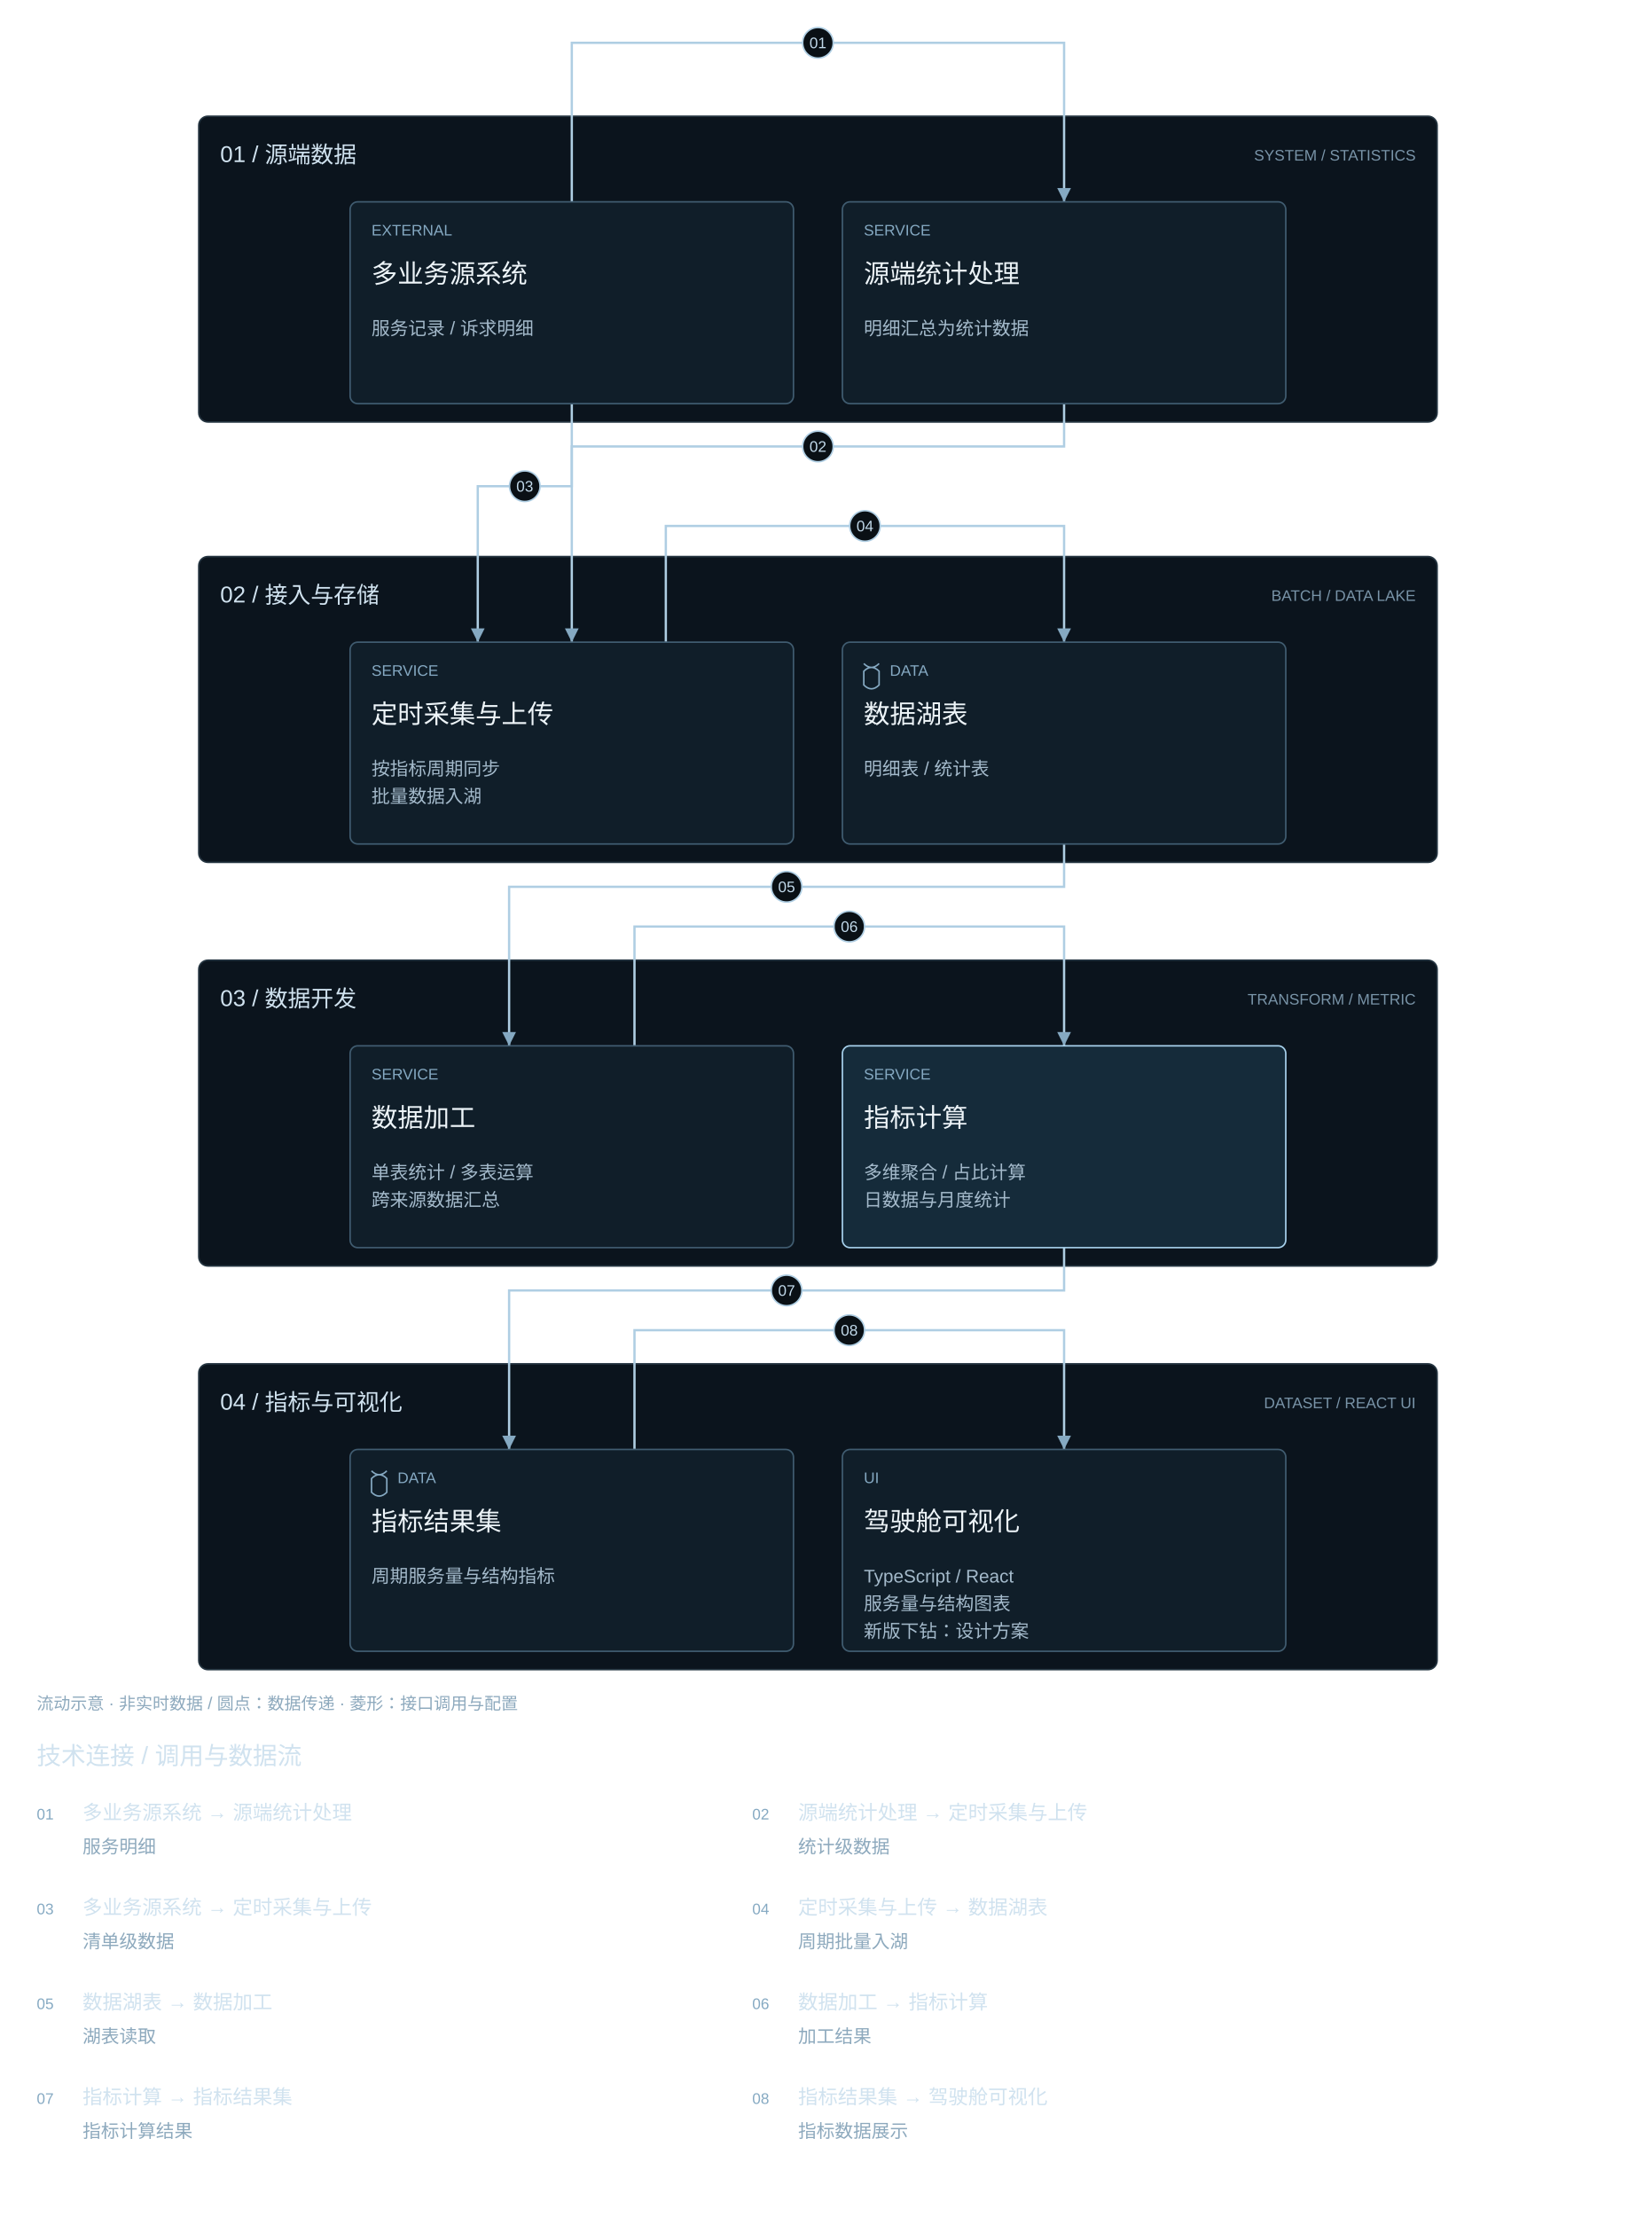
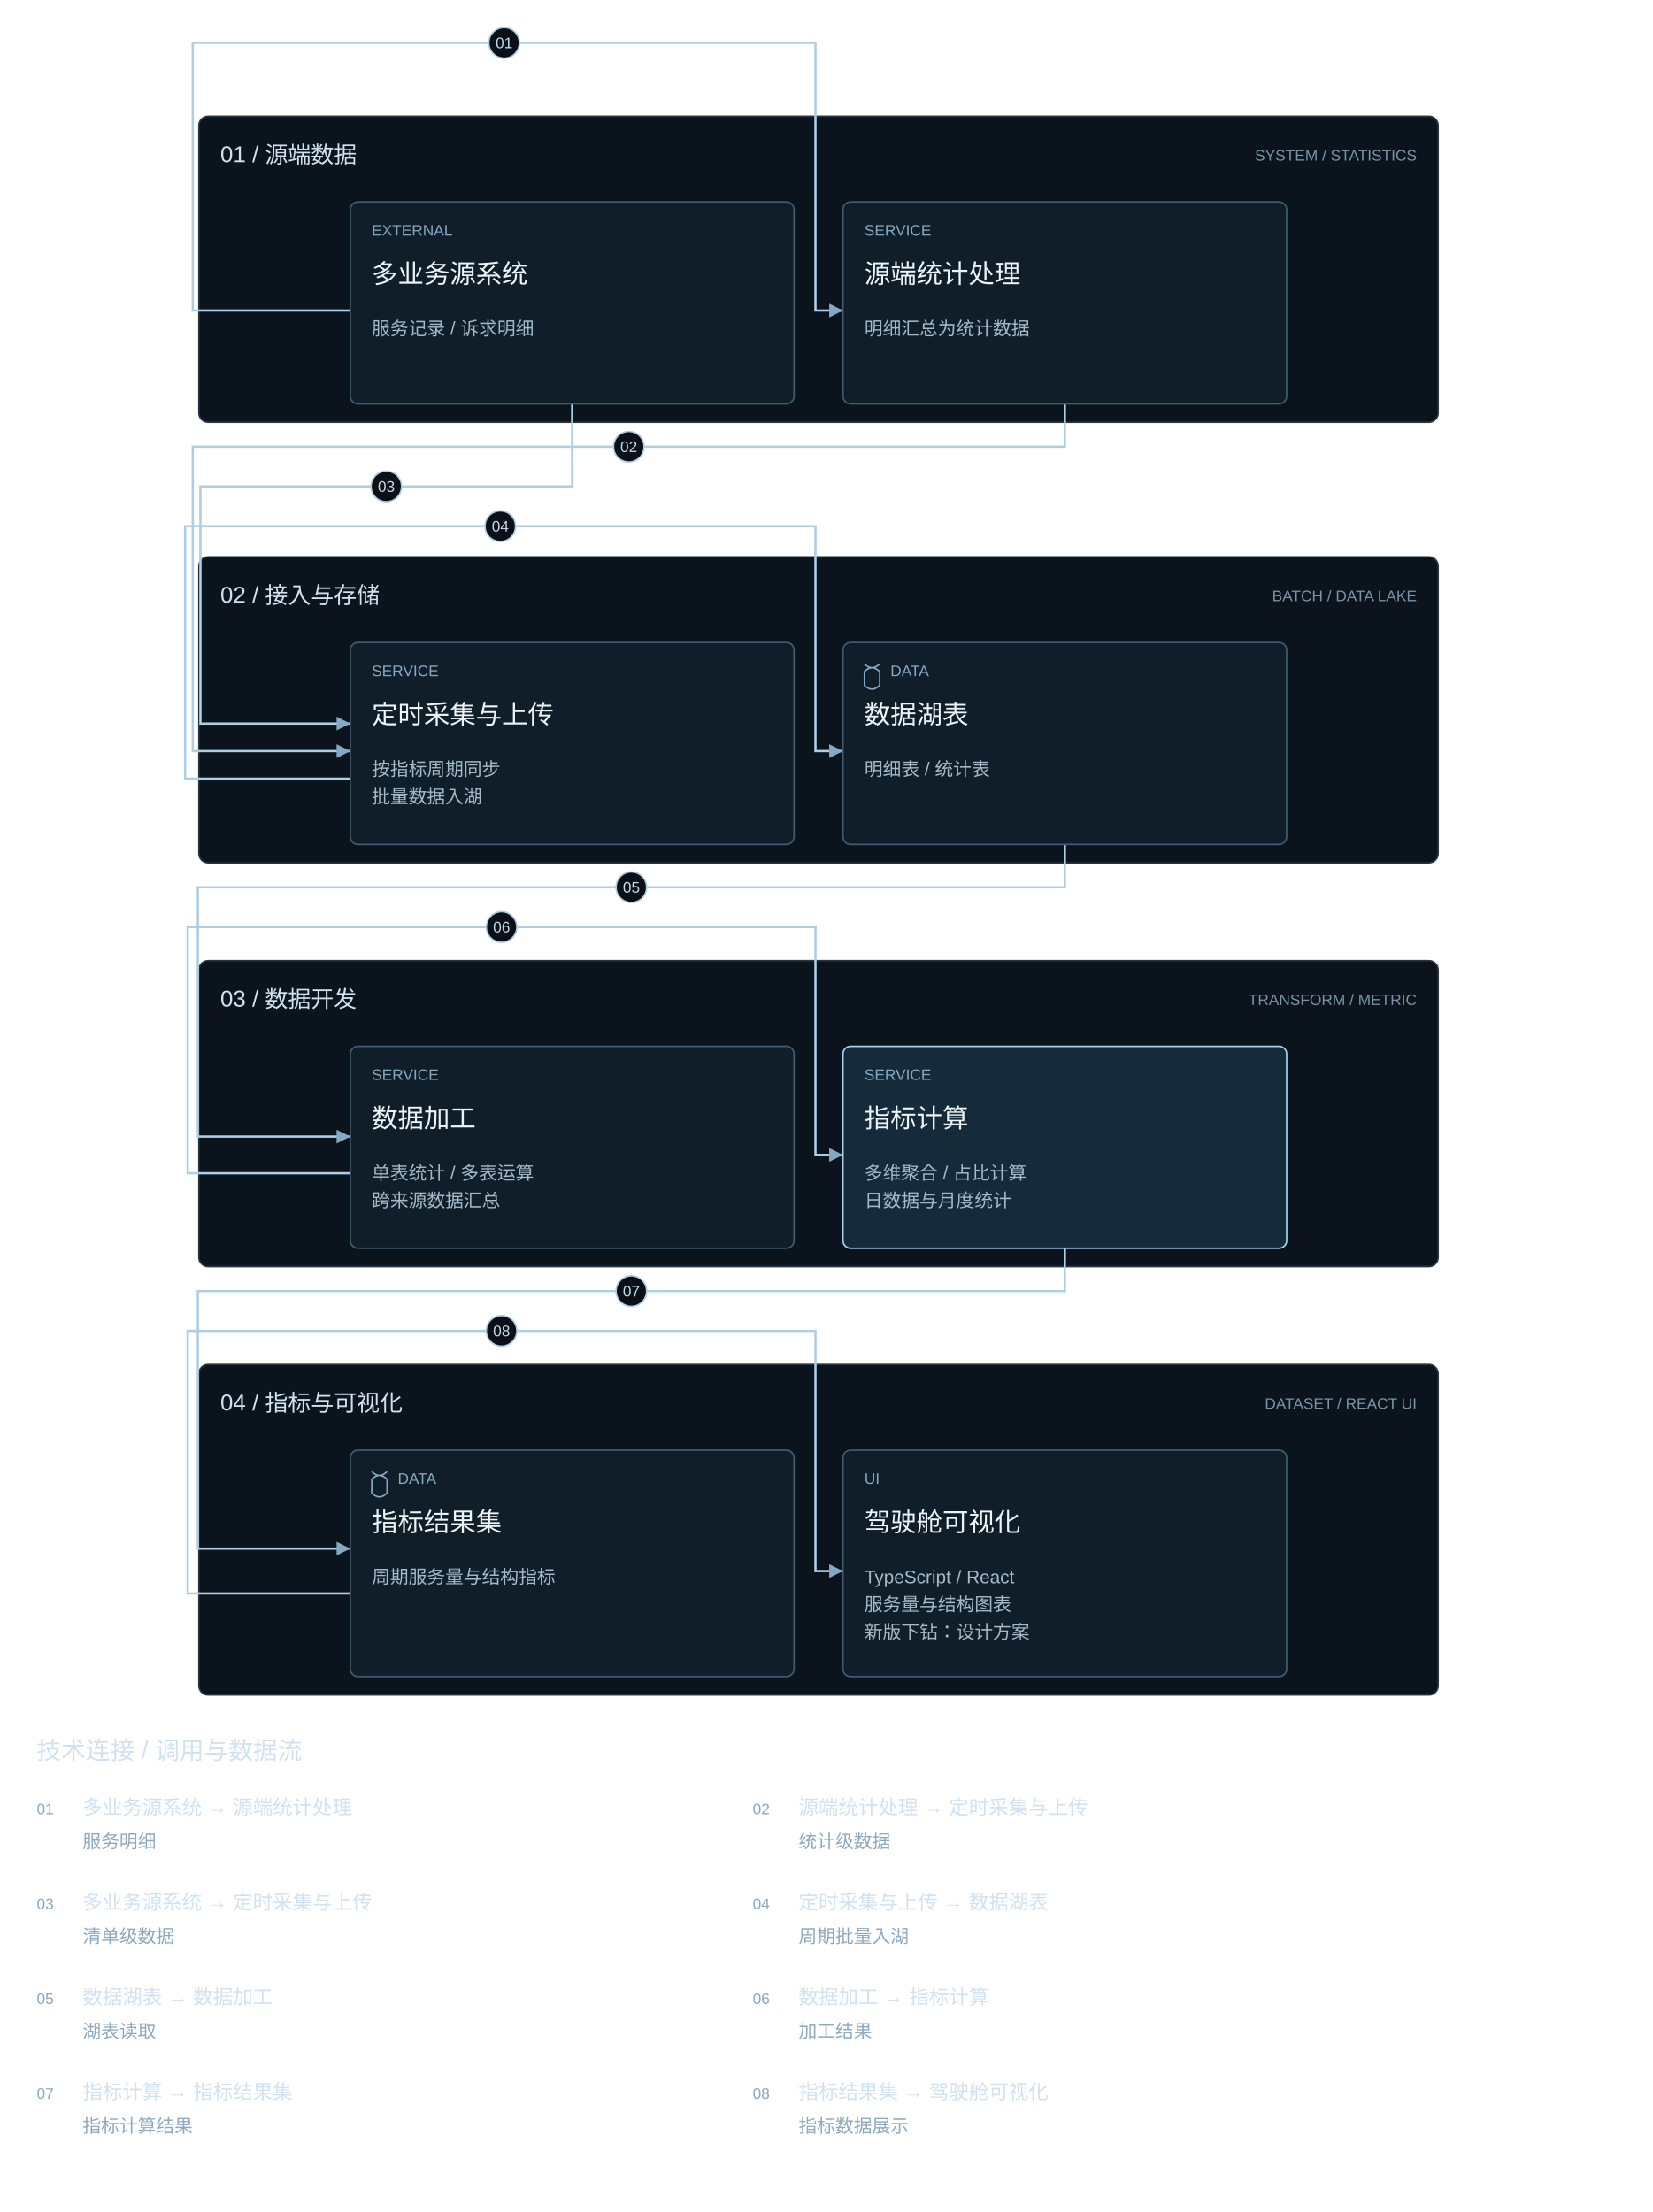
- <svg xmlns="http://www.w3.org/2000/svg" viewBox="0 0 1080 1450" role="img" aria-labelledby="title-in-process-quality-control" aria-describedby="desc-in-process-quality-control" style="font-family:Arial,'PingFang SC','Microsoft YaHei',sans-serif;background:#0a1015">
+ <svg xmlns="http://www.w3.org/2000/svg" width="1080" height="1446" viewBox="0 0 1080 1446" preserveAspectRatio="xMidYMin meet" role="img" aria-labelledby="title-in-process-quality-control" aria-describedby="desc-in-process-quality-control" style="font-family:Arial,'PingFang SC','Microsoft YaHei',sans-serif;background:#0a1015">
  <style>.architecture-packet{pointer-events:none}svg[data-motion="paused"] .architecture-packet{visibility:hidden}@media(prefers-reduced-motion:reduce){.architecture-packet{display:none}}</style>
  <defs>
    <marker id="arrow-in-process-quality-control" viewBox="0 0 10 10" refX="10" refY="5" markerWidth="6" markerHeight="6" orient="auto-start-reverse">
      <path d="M0 0 L10 5 L0 10" fill="#85a9c2" />
    </marker>
  </defs>
  <g data-layer="sources">
    <rect x="130" y="76" width="810" height="200" rx="6" fill="#0b141d" stroke="#253541" />
    <text x="144" y="106" fill="#d0e2ef" font-size="15" text-anchor="start">
      <tspan x="144" dy="0">01 / 源端数据</tspan>
    </text>
    <text x="926" y="105" fill="#7994a8" font-size="10" text-anchor="end">
      <tspan x="926" dy="0">SYSTEM / STATISTICS</tspan>
    </text>
  </g>
  <g data-layer="ingestion">
    <rect x="130" y="364" width="810" height="200" rx="6" fill="#0b141d" stroke="#253541" />
    <text x="144" y="394" fill="#d0e2ef" font-size="15" text-anchor="start">
      <tspan x="144" dy="0">02 / 接入与存储</tspan>
    </text>
    <text x="926" y="393" fill="#7994a8" font-size="10" text-anchor="end">
      <tspan x="926" dy="0">BATCH / DATA LAKE</tspan>
    </text>
  </g>
  <g data-layer="compute">
    <rect x="130" y="628" width="810" height="200" rx="6" fill="#0b141d" stroke="#253541" />
    <text x="144" y="658" fill="#d0e2ef" font-size="15" text-anchor="start">
      <tspan x="144" dy="0">03 / 数据开发</tspan>
    </text>
    <text x="926" y="657" fill="#7994a8" font-size="10" text-anchor="end">
      <tspan x="926" dy="0">TRANSFORM / METRIC</tspan>
    </text>
  </g>
  <g data-layer="output">
-     <rect x="130" y="892" width="810" height="200" rx="6" fill="#0b141d" stroke="#253541" />
+     <rect x="130" y="892" width="810" height="216" rx="6" fill="#0b141d" stroke="#253541" />
    <text x="144" y="922" fill="#d0e2ef" font-size="15" text-anchor="start">
      <tspan x="144" dy="0">04 / 指标与可视化</tspan>
    </text>
    <text x="926" y="921" fill="#7994a8" font-size="10" text-anchor="end">
      <tspan x="926" dy="0">DATASET / REACT UI</tspan>
    </text>
  </g>
  <g data-edge="01" data-kind="flow">
-     <path class="architecture-route" d="M374 132 V28 H696 V132" fill="none" stroke="#afcee3" stroke-width="1.5" marker-end="url(#arrow-in-process-quality-control)" />
-     <g class="architecture-packet packet-flow" data-direction="forward" data-distance="530" data-speed="100" aria-hidden="true" opacity="0">
-       <circle r="7" fill="#d3f1ff" opacity=".1" />
-       <circle r="4.5" fill="#d3f1ff" opacity=".16" />
-       <circle r="3" fill="#d3f1ff" />
-       <animateMotion path="M374 132 V28 H696 V132" keyPoints="0;1" keyTimes="0;1" calcMode="linear" dur="5.3s" begin="-0s" repeatCount="indefinite" />
-       <animate attributeName="opacity" values="0;1;1;0" keyTimes="0;.03;.97;1" calcMode="linear" dur="5.3s" begin="-0s" repeatCount="indefinite" />
-     </g>
-     <circle cx="535" cy="28" r="10" fill="#0a1015" stroke="#afcee3" />
-     <text x="535" y="31.5" fill="#c1d9ea" font-size="10" text-anchor="middle">
-       <tspan x="535" dy="0">01</tspan>
+     <path class="architecture-route" d="M229 203 H126 V28 H533 V203 H551" fill="none" stroke="#afcee3" stroke-width="1.5" marker-end="url(#arrow-in-process-quality-control)" />
+     <g class="architecture-packet packet-flow" data-direction="forward" data-distance="878" data-speed="100" aria-hidden="true" opacity="0">
+       <circle r="7" fill="#d3f1ff" opacity=".1" />
+       <circle r="4.5" fill="#d3f1ff" opacity=".16" />
+       <circle r="3" fill="#d3f1ff" />
+       <animateMotion path="M229 203 H126 V28 H533 V203 H551" keyPoints="0;1" keyTimes="0;1" calcMode="linear" dur="8.78s" begin="-0s" repeatCount="indefinite" />
+       <animate attributeName="opacity" values="0;1;1;0" keyTimes="0;.03;.97;1" calcMode="linear" dur="8.78s" begin="-0s" repeatCount="indefinite" />
+     </g>
+     <circle cx="329.5" cy="28" r="10" fill="#0a1015" stroke="#afcee3" />
+     <text x="329.5" y="31.5" fill="#c1d9ea" font-size="10" text-anchor="middle">
+       <tspan x="329.5" dy="0">01</tspan>
    </text>
  </g>
  <g data-edge="02" data-kind="flow">
-     <path class="architecture-route" d="M696 264 V292 H374 V420" fill="none" stroke="#afcee3" stroke-width="1.5" marker-end="url(#arrow-in-process-quality-control)" />
-     <g class="architecture-packet packet-flow" data-direction="forward" data-distance="478" data-speed="100" aria-hidden="true" opacity="0">
-       <circle r="7" fill="#d3f1ff" opacity=".1" />
-       <circle r="4.5" fill="#d3f1ff" opacity=".16" />
-       <circle r="3" fill="#d3f1ff" />
-       <animateMotion path="M696 264 V292 H374 V420" keyPoints="0;1" keyTimes="0;1" calcMode="linear" dur="4.78s" begin="-1.826s" repeatCount="indefinite" />
-       <animate attributeName="opacity" values="0;1;1;0" keyTimes="0;.03;.97;1" calcMode="linear" dur="4.78s" begin="-1.826s" repeatCount="indefinite" />
-     </g>
-     <circle cx="535" cy="292" r="10" fill="#0a1015" stroke="#afcee3" />
-     <text x="535" y="295.5" fill="#c1d9ea" font-size="10" text-anchor="middle">
-       <tspan x="535" dy="0">02</tspan>
+     <path class="architecture-route" d="M696 264 V292 H126 V491 H229" fill="none" stroke="#afcee3" stroke-width="1.5" marker-end="url(#arrow-in-process-quality-control)" />
+     <g class="architecture-packet packet-flow" data-direction="forward" data-distance="900" data-speed="100" aria-hidden="true" opacity="0">
+       <circle r="7" fill="#d3f1ff" opacity=".1" />
+       <circle r="4.5" fill="#d3f1ff" opacity=".16" />
+       <circle r="3" fill="#d3f1ff" />
+       <animateMotion path="M696 264 V292 H126 V491 H229" keyPoints="0;1" keyTimes="0;1" calcMode="linear" dur="9s" begin="-3.438s" repeatCount="indefinite" />
+       <animate attributeName="opacity" values="0;1;1;0" keyTimes="0;.03;.97;1" calcMode="linear" dur="9s" begin="-3.438s" repeatCount="indefinite" />
+     </g>
+     <circle cx="411" cy="292" r="10" fill="#0a1015" stroke="#afcee3" />
+     <text x="411" y="295.5" fill="#c1d9ea" font-size="10" text-anchor="middle">
+       <tspan x="411" dy="0">02</tspan>
    </text>
  </g>
  <g data-edge="03" data-kind="flow">
-     <path class="architecture-route" d="M374 264 V318 H312.5 V420" fill="none" stroke="#afcee3" stroke-width="1.5" marker-end="url(#arrow-in-process-quality-control)" />
-     <g class="architecture-packet packet-flow" data-direction="forward" data-distance="217.5" data-speed="100" aria-hidden="true" opacity="0">
-       <circle r="7" fill="#d3f1ff" opacity=".1" />
-       <circle r="4.5" fill="#d3f1ff" opacity=".16" />
-       <circle r="3" fill="#d3f1ff" />
-       <animateMotion path="M374 264 V318 H312.5 V420" keyPoints="0;1" keyTimes="0;1" calcMode="linear" dur="2.175s" begin="-1.662s" repeatCount="indefinite" />
-       <animate attributeName="opacity" values="0;1;1;0" keyTimes="0;.03;.97;1" calcMode="linear" dur="2.175s" begin="-1.662s" repeatCount="indefinite" />
-     </g>
-     <circle cx="343.25" cy="318" r="10" fill="#0a1015" stroke="#afcee3" />
-     <text x="343.25" y="321.5" fill="#c1d9ea" font-size="10" text-anchor="middle">
-       <tspan x="343.25" dy="0">03</tspan>
+     <path class="architecture-route" d="M374 264 V318 H131 V473 H229" fill="none" stroke="#afcee3" stroke-width="1.5" marker-end="url(#arrow-in-process-quality-control)" />
+     <g class="architecture-packet packet-flow" data-direction="forward" data-distance="550" data-speed="100" aria-hidden="true" opacity="0">
+       <circle r="7" fill="#d3f1ff" opacity=".1" />
+       <circle r="4.5" fill="#d3f1ff" opacity=".16" />
+       <circle r="3" fill="#d3f1ff" />
+       <animateMotion path="M374 264 V318 H131 V473 H229" keyPoints="0;1" keyTimes="0;1" calcMode="linear" dur="5.5s" begin="-4.202s" repeatCount="indefinite" />
+       <animate attributeName="opacity" values="0;1;1;0" keyTimes="0;.03;.97;1" calcMode="linear" dur="5.5s" begin="-4.202s" repeatCount="indefinite" />
+     </g>
+     <circle cx="252.5" cy="318" r="10" fill="#0a1015" stroke="#afcee3" />
+     <text x="252.5" y="321.5" fill="#c1d9ea" font-size="10" text-anchor="middle">
+       <tspan x="252.5" dy="0">03</tspan>
    </text>
  </g>
  <g data-edge="04" data-kind="flow">
-     <path class="architecture-route" d="M435.5 420 V344 H696 V420" fill="none" stroke="#afcee3" stroke-width="1.5" marker-end="url(#arrow-in-process-quality-control)" />
-     <g class="architecture-packet packet-flow" data-direction="forward" data-distance="412.5" data-speed="100" aria-hidden="true" opacity="0">
-       <circle r="7" fill="#d3f1ff" opacity=".1" />
-       <circle r="4.5" fill="#d3f1ff" opacity=".16" />
-       <circle r="3" fill="#d3f1ff" />
-       <animateMotion path="M435.5 420 V344 H696 V420" keyPoints="0;1" keyTimes="0;1" calcMode="linear" dur="4.125s" begin="-0.602s" repeatCount="indefinite" />
-       <animate attributeName="opacity" values="0;1;1;0" keyTimes="0;.03;.97;1" calcMode="linear" dur="4.125s" begin="-0.602s" repeatCount="indefinite" />
-     </g>
-     <circle cx="565.75" cy="344" r="10" fill="#0a1015" stroke="#afcee3" />
-     <text x="565.75" y="347.5" fill="#c1d9ea" font-size="10" text-anchor="middle">
-       <tspan x="565.75" dy="0">04</tspan>
+     <path class="architecture-route" d="M229 509 H121 V344 H533 V491 H551" fill="none" stroke="#afcee3" stroke-width="1.5" marker-end="url(#arrow-in-process-quality-control)" />
+     <g class="architecture-packet packet-flow" data-direction="forward" data-distance="850" data-speed="100" aria-hidden="true" opacity="0">
+       <circle r="7" fill="#d3f1ff" opacity=".1" />
+       <circle r="4.5" fill="#d3f1ff" opacity=".16" />
+       <circle r="3" fill="#d3f1ff" />
+       <animateMotion path="M229 509 H121 V344 H533 V491 H551" keyPoints="0;1" keyTimes="0;1" calcMode="linear" dur="8.5s" begin="-1.24s" repeatCount="indefinite" />
+       <animate attributeName="opacity" values="0;1;1;0" keyTimes="0;.03;.97;1" calcMode="linear" dur="8.5s" begin="-1.24s" repeatCount="indefinite" />
+     </g>
+     <circle cx="327" cy="344" r="10" fill="#0a1015" stroke="#afcee3" />
+     <text x="327" y="347.5" fill="#c1d9ea" font-size="10" text-anchor="middle">
+       <tspan x="327" dy="0">04</tspan>
    </text>
  </g>
  <g data-edge="05" data-kind="flow">
-     <path class="architecture-route" d="M696 552 V580 H333 V684" fill="none" stroke="#afcee3" stroke-width="1.5" marker-end="url(#arrow-in-process-quality-control)" />
-     <g class="architecture-packet packet-flow" data-direction="forward" data-distance="495" data-speed="100" aria-hidden="true" opacity="0">
-       <circle r="7" fill="#d3f1ff" opacity=".1" />
-       <circle r="4.5" fill="#d3f1ff" opacity=".16" />
-       <circle r="3" fill="#d3f1ff" />
-       <animateMotion path="M696 552 V580 H333 V684" keyPoints="0;1" keyTimes="0;1" calcMode="linear" dur="4.95s" begin="-2.613s" repeatCount="indefinite" />
-       <animate attributeName="opacity" values="0;1;1;0" keyTimes="0;.03;.97;1" calcMode="linear" dur="4.95s" begin="-2.613s" repeatCount="indefinite" />
-     </g>
-     <circle cx="514.5" cy="580" r="10" fill="#0a1015" stroke="#afcee3" />
-     <text x="514.5" y="583.5" fill="#c1d9ea" font-size="10" text-anchor="middle">
-       <tspan x="514.5" dy="0">05</tspan>
+     <path class="architecture-route" d="M696 552 V580 H129.333 V743 H229" fill="none" stroke="#afcee3" stroke-width="1.5" marker-end="url(#arrow-in-process-quality-control)" />
+     <g class="architecture-packet packet-flow" data-direction="forward" data-distance="857.3333333333333" data-speed="100" aria-hidden="true" opacity="0">
+       <circle r="7" fill="#d3f1ff" opacity=".1" />
+       <circle r="4.5" fill="#d3f1ff" opacity=".16" />
+       <circle r="3" fill="#d3f1ff" />
+       <animateMotion path="M696 552 V580 H129.333 V743 H229" keyPoints="0;1" keyTimes="0;1" calcMode="linear" dur="8.573s" begin="-4.526s" repeatCount="indefinite" />
+       <animate attributeName="opacity" values="0;1;1;0" keyTimes="0;.03;.97;1" calcMode="linear" dur="8.573s" begin="-4.526s" repeatCount="indefinite" />
+     </g>
+     <circle cx="412.667" cy="580" r="10" fill="#0a1015" stroke="#afcee3" />
+     <text x="412.667" y="583.5" fill="#c1d9ea" font-size="10" text-anchor="middle">
+       <tspan x="412.667" dy="0">05</tspan>
    </text>
  </g>
  <g data-edge="06" data-kind="flow">
-     <path class="architecture-route" d="M415 684 V606 H696 V684" fill="none" stroke="#afcee3" stroke-width="1.5" marker-end="url(#arrow-in-process-quality-control)" />
-     <g class="architecture-packet packet-flow" data-direction="forward" data-distance="437" data-speed="100" aria-hidden="true" opacity="0">
-       <circle r="7" fill="#d3f1ff" opacity=".1" />
-       <circle r="4.5" fill="#d3f1ff" opacity=".16" />
-       <circle r="3" fill="#d3f1ff" />
-       <animateMotion path="M415 684 V606 H696 V684" keyPoints="0;1" keyTimes="0;1" calcMode="linear" dur="4.37s" begin="-3.976s" repeatCount="indefinite" />
-       <animate attributeName="opacity" values="0;1;1;0" keyTimes="0;.03;.97;1" calcMode="linear" dur="4.37s" begin="-3.976s" repeatCount="indefinite" />
-     </g>
-     <circle cx="555.5" cy="606" r="10" fill="#0a1015" stroke="#afcee3" />
-     <text x="555.5" y="609.5" fill="#c1d9ea" font-size="10" text-anchor="middle">
-       <tspan x="555.5" dy="0">06</tspan>
+     <path class="architecture-route" d="M229 767 H122.667 V606 H533 V755 H551" fill="none" stroke="#afcee3" stroke-width="1.5" marker-end="url(#arrow-in-process-quality-control)" />
+     <g class="architecture-packet packet-flow" data-direction="forward" data-distance="844.6666666666666" data-speed="100" aria-hidden="true" opacity="0">
+       <circle r="7" fill="#d3f1ff" opacity=".1" />
+       <circle r="4.5" fill="#d3f1ff" opacity=".16" />
+       <circle r="3" fill="#d3f1ff" />
+       <animateMotion path="M229 767 H122.667 V606 H533 V755 H551" keyPoints="0;1" keyTimes="0;1" calcMode="linear" dur="8.447s" begin="-7.685s" repeatCount="indefinite" />
+       <animate attributeName="opacity" values="0;1;1;0" keyTimes="0;.03;.97;1" calcMode="linear" dur="8.447s" begin="-7.685s" repeatCount="indefinite" />
+     </g>
+     <circle cx="327.833" cy="606" r="10" fill="#0a1015" stroke="#afcee3" />
+     <text x="327.833" y="609.5" fill="#c1d9ea" font-size="10" text-anchor="middle">
+       <tspan x="327.833" dy="0">06</tspan>
    </text>
  </g>
  <g data-edge="07" data-kind="flow">
-     <path class="architecture-route" d="M696 816 V844 H333 V948" fill="none" stroke="#afcee3" stroke-width="1.5" marker-end="url(#arrow-in-process-quality-control)" />
-     <g class="architecture-packet packet-flow" data-direction="forward" data-distance="495" data-speed="100" aria-hidden="true" opacity="0">
-       <circle r="7" fill="#d3f1ff" opacity=".1" />
-       <circle r="4.5" fill="#d3f1ff" opacity=".16" />
-       <circle r="3" fill="#d3f1ff" />
-       <animateMotion path="M696 816 V844 H333 V948" keyPoints="0;1" keyTimes="0;1" calcMode="linear" dur="4.95s" begin="-1.444s" repeatCount="indefinite" />
-       <animate attributeName="opacity" values="0;1;1;0" keyTimes="0;.03;.97;1" calcMode="linear" dur="4.95s" begin="-1.444s" repeatCount="indefinite" />
-     </g>
-     <circle cx="514.5" cy="844" r="10" fill="#0a1015" stroke="#afcee3" />
-     <text x="514.5" y="847.5" fill="#c1d9ea" font-size="10" text-anchor="middle">
-       <tspan x="514.5" dy="0">07</tspan>
+     <path class="architecture-route" d="M696 816 V844 H129.333 V1012.333 H229" fill="none" stroke="#afcee3" stroke-width="1.5" marker-end="url(#arrow-in-process-quality-control)" />
+     <g class="architecture-packet packet-flow" data-direction="forward" data-distance="862.6666666666666" data-speed="100" aria-hidden="true" opacity="0">
+       <circle r="7" fill="#d3f1ff" opacity=".1" />
+       <circle r="4.5" fill="#d3f1ff" opacity=".16" />
+       <circle r="3" fill="#d3f1ff" />
+       <animateMotion path="M696 816 V844 H129.333 V1012.333 H229" keyPoints="0;1" keyTimes="0;1" calcMode="linear" dur="8.627s" begin="-2.517s" repeatCount="indefinite" />
+       <animate attributeName="opacity" values="0;1;1;0" keyTimes="0;.03;.97;1" calcMode="linear" dur="8.627s" begin="-2.517s" repeatCount="indefinite" />
+     </g>
+     <circle cx="412.667" cy="844" r="10" fill="#0a1015" stroke="#afcee3" />
+     <text x="412.667" y="847.5" fill="#c1d9ea" font-size="10" text-anchor="middle">
+       <tspan x="412.667" dy="0">07</tspan>
    </text>
  </g>
  <g data-edge="08" data-kind="flow">
-     <path class="architecture-route" d="M415 948 V870 H696 V948" fill="none" stroke="#afcee3" stroke-width="1.5" marker-end="url(#arrow-in-process-quality-control)" />
-     <g class="architecture-packet packet-flow" data-direction="forward" data-distance="437" data-speed="100" aria-hidden="true" opacity="0">
-       <circle r="7" fill="#d3f1ff" opacity=".1" />
-       <circle r="4.5" fill="#d3f1ff" opacity=".16" />
-       <circle r="3" fill="#d3f1ff" />
-       <animateMotion path="M415 948 V870 H696 V948" keyPoints="0;1" keyTimes="0;1" calcMode="linear" dur="4.37s" begin="-2.944s" repeatCount="indefinite" />
-       <animate attributeName="opacity" values="0;1;1;0" keyTimes="0;.03;.97;1" calcMode="linear" dur="4.37s" begin="-2.944s" repeatCount="indefinite" />
-     </g>
-     <circle cx="555.5" cy="870" r="10" fill="#0a1015" stroke="#afcee3" />
-     <text x="555.5" y="873.5" fill="#c1d9ea" font-size="10" text-anchor="middle">
-       <tspan x="555.5" dy="0">08</tspan>
+     <path class="architecture-route" d="M229 1041.667 H122.667 V870 H533 V1027 H551" fill="none" stroke="#afcee3" stroke-width="1.5" marker-end="url(#arrow-in-process-quality-control)" />
+     <g class="architecture-packet packet-flow" data-direction="forward" data-distance="863.3333333333334" data-speed="100" aria-hidden="true" opacity="0">
+       <circle r="7" fill="#d3f1ff" opacity=".1" />
+       <circle r="4.5" fill="#d3f1ff" opacity=".16" />
+       <circle r="3" fill="#d3f1ff" />
+       <animateMotion path="M229 1041.667 H122.667 V870 H533 V1027 H551" keyPoints="0;1" keyTimes="0;1" calcMode="linear" dur="8.633s" begin="-5.817s" repeatCount="indefinite" />
+       <animate attributeName="opacity" values="0;1;1;0" keyTimes="0;.03;.97;1" calcMode="linear" dur="8.633s" begin="-5.817s" repeatCount="indefinite" />
+     </g>
+     <circle cx="327.833" cy="870" r="10" fill="#0a1015" stroke="#afcee3" />
+     <text x="327.833" y="873.5" fill="#c1d9ea" font-size="10" text-anchor="middle">
+       <tspan x="327.833" dy="0">08</tspan>
    </text>
  </g>
  <g data-node="sources">
    <rect x="229" y="132" width="290" height="132" rx="5" fill="#101e29" stroke="#405c70" />
    <text x="243" y="154" fill="#85a9c2" font-size="10" text-anchor="start">
      <tspan x="243" dy="0">EXTERNAL</tspan>
    </text>
    <text x="243" y="185" fill="#edf4f8" font-size="17" text-anchor="start">
      <tspan x="243" dy="0">多业务源系统</tspan>
    </text>
    <text x="243" y="219" fill="#a4bacb" font-size="12" text-anchor="start">
      <tspan x="243" dy="0">服务记录 / 诉求明细</tspan>
    </text>
  </g>
  <g data-node="statistics">
    <rect x="551" y="132" width="290" height="132" rx="5" fill="#101e29" stroke="#405c70" />
    <text x="565" y="154" fill="#85a9c2" font-size="10" text-anchor="start">
      <tspan x="565" dy="0">SERVICE</tspan>
    </text>
    <text x="565" y="185" fill="#edf4f8" font-size="17" text-anchor="start">
      <tspan x="565" dy="0">源端统计处理</tspan>
    </text>
    <text x="565" y="219" fill="#a4bacb" font-size="12" text-anchor="start">
      <tspan x="565" dy="0">明细汇总为统计数据</tspan>
    </text>
  </g>
  <g data-node="batch">
    <rect x="229" y="420" width="290" height="132" rx="5" fill="#101e29" stroke="#405c70" />
    <text x="243" y="442" fill="#85a9c2" font-size="10" text-anchor="start">
      <tspan x="243" dy="0">SERVICE</tspan>
    </text>
    <text x="243" y="473" fill="#edf4f8" font-size="17" text-anchor="start">
      <tspan x="243" dy="0">定时采集与上传</tspan>
    </text>
    <text x="243" y="507" fill="#a4bacb" font-size="12" text-anchor="start">
      <tspan x="243" dy="0">按指标周期同步</tspan>
      <tspan x="243" dy="18">批量数据入湖</tspan>
    </text>
  </g>
  <g data-node="lake">
    <rect x="551" y="420" width="290" height="132" rx="5" fill="#101e29" stroke="#405c70" />
    <path d="M565 439 q5 -5 10 0 v9 q-5 5 -10 0 z m0 -5 q5 5 10 0" fill="none" stroke="#85a9c2" />
    <text x="582" y="442" fill="#85a9c2" font-size="10" text-anchor="start">
      <tspan x="582" dy="0">DATA</tspan>
    </text>
    <text x="565" y="473" fill="#edf4f8" font-size="17" text-anchor="start">
      <tspan x="565" dy="0">数据湖表</tspan>
    </text>
    <text x="565" y="507" fill="#a4bacb" font-size="12" text-anchor="start">
      <tspan x="565" dy="0">明细表 / 统计表</tspan>
    </text>
  </g>
  <g data-node="transform">
    <rect x="229" y="684" width="290" height="132" rx="5" fill="#101e29" stroke="#405c70" />
    <text x="243" y="706" fill="#85a9c2" font-size="10" text-anchor="start">
      <tspan x="243" dy="0">SERVICE</tspan>
    </text>
    <text x="243" y="737" fill="#edf4f8" font-size="17" text-anchor="start">
      <tspan x="243" dy="0">数据加工</tspan>
    </text>
    <text x="243" y="771" fill="#a4bacb" font-size="12" text-anchor="start">
      <tspan x="243" dy="0">单表统计 / 多表运算</tspan>
      <tspan x="243" dy="18">跨来源数据汇总</tspan>
    </text>
  </g>
  <g data-node="compute">
    <rect x="551" y="684" width="290" height="132" rx="5" fill="#152b3a" stroke="#a6d0eb" />
    <text x="565" y="706" fill="#85a9c2" font-size="10" text-anchor="start">
      <tspan x="565" dy="0">SERVICE</tspan>
    </text>
    <text x="565" y="737" fill="#edf4f8" font-size="17" text-anchor="start">
      <tspan x="565" dy="0">指标计算</tspan>
    </text>
    <text x="565" y="771" fill="#a4bacb" font-size="12" text-anchor="start">
      <tspan x="565" dy="0">多维聚合 / 占比计算</tspan>
      <tspan x="565" dy="18">日数据与月度统计</tspan>
    </text>
  </g>
  <g data-node="dataset">
-     <rect x="229" y="948" width="290" height="132" rx="5" fill="#101e29" stroke="#405c70" />
+     <rect x="229" y="948" width="290" height="148" rx="5" fill="#101e29" stroke="#405c70" />
    <path d="M243 967 q5 -5 10 0 v9 q-5 5 -10 0 z m0 -5 q5 5 10 0" fill="none" stroke="#85a9c2" />
    <text x="260" y="970" fill="#85a9c2" font-size="10" text-anchor="start">
      <tspan x="260" dy="0">DATA</tspan>
    </text>
    <text x="243" y="1001" fill="#edf4f8" font-size="17" text-anchor="start">
      <tspan x="243" dy="0">指标结果集</tspan>
    </text>
    <text x="243" y="1035" fill="#a4bacb" font-size="12" text-anchor="start">
      <tspan x="243" dy="0">周期服务量与结构指标</tspan>
    </text>
  </g>
  <g data-node="dashboard">
-     <rect x="551" y="948" width="290" height="132" rx="5" fill="#101e29" stroke="#405c70" />
+     <rect x="551" y="948" width="290" height="148" rx="5" fill="#101e29" stroke="#405c70" />
    <text x="565" y="970" fill="#85a9c2" font-size="10" text-anchor="start">
      <tspan x="565" dy="0">UI</tspan>
    </text>
    <text x="565" y="1001" fill="#edf4f8" font-size="17" text-anchor="start">
      <tspan x="565" dy="0">驾驶舱可视化</tspan>
    </text>
    <text x="565" y="1035" fill="#a4bacb" font-size="12" text-anchor="start">
      <tspan x="565" dy="0">TypeScript / React</tspan>
      <tspan x="565" dy="18">服务量与结构图表</tspan>
      <tspan x="565" dy="18">新版下钻：设计方案</tspan>
    </text>
  </g>
-   <text x="24" y="1118" fill="#8da9bd" font-size="11" text-anchor="start">
-     <tspan x="24" dy="0">流动示意 · 非实时数据 / 圆点：数据传递 · 菱形：接口调用与配置</tspan>
-   </text>
-   <text x="24" y="1154" fill="#d0e2ef" font-size="16" text-anchor="start">
+   <text x="24" y="1150" fill="#d0e2ef" font-size="16" text-anchor="start">
    <tspan x="24" dy="0">技术连接 / 调用与数据流</tspan>
  </text>
-   <text x="24" y="1190" fill="#85a9c2" font-size="10" text-anchor="start">
+   <text x="24" y="1186" fill="#85a9c2" font-size="10" text-anchor="start">
    <tspan x="24" dy="0">01</tspan>
  </text>
-   <text x="54" y="1190" fill="#d0e2ef" font-size="13" text-anchor="start">
+   <text x="54" y="1186" fill="#d0e2ef" font-size="13" text-anchor="start">
    <tspan x="54" dy="0">多业务源系统 → 源端统计处理</tspan>
  </text>
-   <text x="54" y="1212" fill="#8da9bd" font-size="12" text-anchor="start">
+   <text x="54" y="1208" fill="#8da9bd" font-size="12" text-anchor="start">
    <tspan x="54" dy="0">服务明细</tspan>
  </text>
-   <text x="492" y="1190" fill="#85a9c2" font-size="10" text-anchor="start">
+   <text x="492" y="1186" fill="#85a9c2" font-size="10" text-anchor="start">
    <tspan x="492" dy="0">02</tspan>
  </text>
-   <text x="522" y="1190" fill="#d0e2ef" font-size="13" text-anchor="start">
+   <text x="522" y="1186" fill="#d0e2ef" font-size="13" text-anchor="start">
    <tspan x="522" dy="0">源端统计处理 → 定时采集与上传</tspan>
  </text>
-   <text x="522" y="1212" fill="#8da9bd" font-size="12" text-anchor="start">
+   <text x="522" y="1208" fill="#8da9bd" font-size="12" text-anchor="start">
    <tspan x="522" dy="0">统计级数据</tspan>
  </text>
-   <text x="24" y="1252" fill="#85a9c2" font-size="10" text-anchor="start">
+   <text x="24" y="1248" fill="#85a9c2" font-size="10" text-anchor="start">
    <tspan x="24" dy="0">03</tspan>
  </text>
-   <text x="54" y="1252" fill="#d0e2ef" font-size="13" text-anchor="start">
+   <text x="54" y="1248" fill="#d0e2ef" font-size="13" text-anchor="start">
    <tspan x="54" dy="0">多业务源系统 → 定时采集与上传</tspan>
  </text>
-   <text x="54" y="1274" fill="#8da9bd" font-size="12" text-anchor="start">
+   <text x="54" y="1270" fill="#8da9bd" font-size="12" text-anchor="start">
    <tspan x="54" dy="0">清单级数据</tspan>
  </text>
-   <text x="492" y="1252" fill="#85a9c2" font-size="10" text-anchor="start">
+   <text x="492" y="1248" fill="#85a9c2" font-size="10" text-anchor="start">
    <tspan x="492" dy="0">04</tspan>
  </text>
-   <text x="522" y="1252" fill="#d0e2ef" font-size="13" text-anchor="start">
+   <text x="522" y="1248" fill="#d0e2ef" font-size="13" text-anchor="start">
    <tspan x="522" dy="0">定时采集与上传 → 数据湖表</tspan>
  </text>
-   <text x="522" y="1274" fill="#8da9bd" font-size="12" text-anchor="start">
+   <text x="522" y="1270" fill="#8da9bd" font-size="12" text-anchor="start">
    <tspan x="522" dy="0">周期批量入湖</tspan>
  </text>
-   <text x="24" y="1314" fill="#85a9c2" font-size="10" text-anchor="start">
+   <text x="24" y="1310" fill="#85a9c2" font-size="10" text-anchor="start">
    <tspan x="24" dy="0">05</tspan>
  </text>
-   <text x="54" y="1314" fill="#d0e2ef" font-size="13" text-anchor="start">
+   <text x="54" y="1310" fill="#d0e2ef" font-size="13" text-anchor="start">
    <tspan x="54" dy="0">数据湖表 → 数据加工</tspan>
  </text>
-   <text x="54" y="1336" fill="#8da9bd" font-size="12" text-anchor="start">
+   <text x="54" y="1332" fill="#8da9bd" font-size="12" text-anchor="start">
    <tspan x="54" dy="0">湖表读取</tspan>
  </text>
-   <text x="492" y="1314" fill="#85a9c2" font-size="10" text-anchor="start">
+   <text x="492" y="1310" fill="#85a9c2" font-size="10" text-anchor="start">
    <tspan x="492" dy="0">06</tspan>
  </text>
-   <text x="522" y="1314" fill="#d0e2ef" font-size="13" text-anchor="start">
+   <text x="522" y="1310" fill="#d0e2ef" font-size="13" text-anchor="start">
    <tspan x="522" dy="0">数据加工 → 指标计算</tspan>
  </text>
-   <text x="522" y="1336" fill="#8da9bd" font-size="12" text-anchor="start">
+   <text x="522" y="1332" fill="#8da9bd" font-size="12" text-anchor="start">
    <tspan x="522" dy="0">加工结果</tspan>
  </text>
-   <text x="24" y="1376" fill="#85a9c2" font-size="10" text-anchor="start">
+   <text x="24" y="1372" fill="#85a9c2" font-size="10" text-anchor="start">
    <tspan x="24" dy="0">07</tspan>
  </text>
-   <text x="54" y="1376" fill="#d0e2ef" font-size="13" text-anchor="start">
+   <text x="54" y="1372" fill="#d0e2ef" font-size="13" text-anchor="start">
    <tspan x="54" dy="0">指标计算 → 指标结果集</tspan>
  </text>
-   <text x="54" y="1398" fill="#8da9bd" font-size="12" text-anchor="start">
+   <text x="54" y="1394" fill="#8da9bd" font-size="12" text-anchor="start">
    <tspan x="54" dy="0">指标计算结果</tspan>
  </text>
-   <text x="492" y="1376" fill="#85a9c2" font-size="10" text-anchor="start">
+   <text x="492" y="1372" fill="#85a9c2" font-size="10" text-anchor="start">
    <tspan x="492" dy="0">08</tspan>
  </text>
-   <text x="522" y="1376" fill="#d0e2ef" font-size="13" text-anchor="start">
+   <text x="522" y="1372" fill="#d0e2ef" font-size="13" text-anchor="start">
    <tspan x="522" dy="0">指标结果集 → 驾驶舱可视化</tspan>
  </text>
-   <text x="522" y="1398" fill="#8da9bd" font-size="12" text-anchor="start">
+   <text x="522" y="1394" fill="#8da9bd" font-size="12" text-anchor="start">
    <tspan x="522" dy="0">指标数据展示</tspan>
  </text>
</svg>
